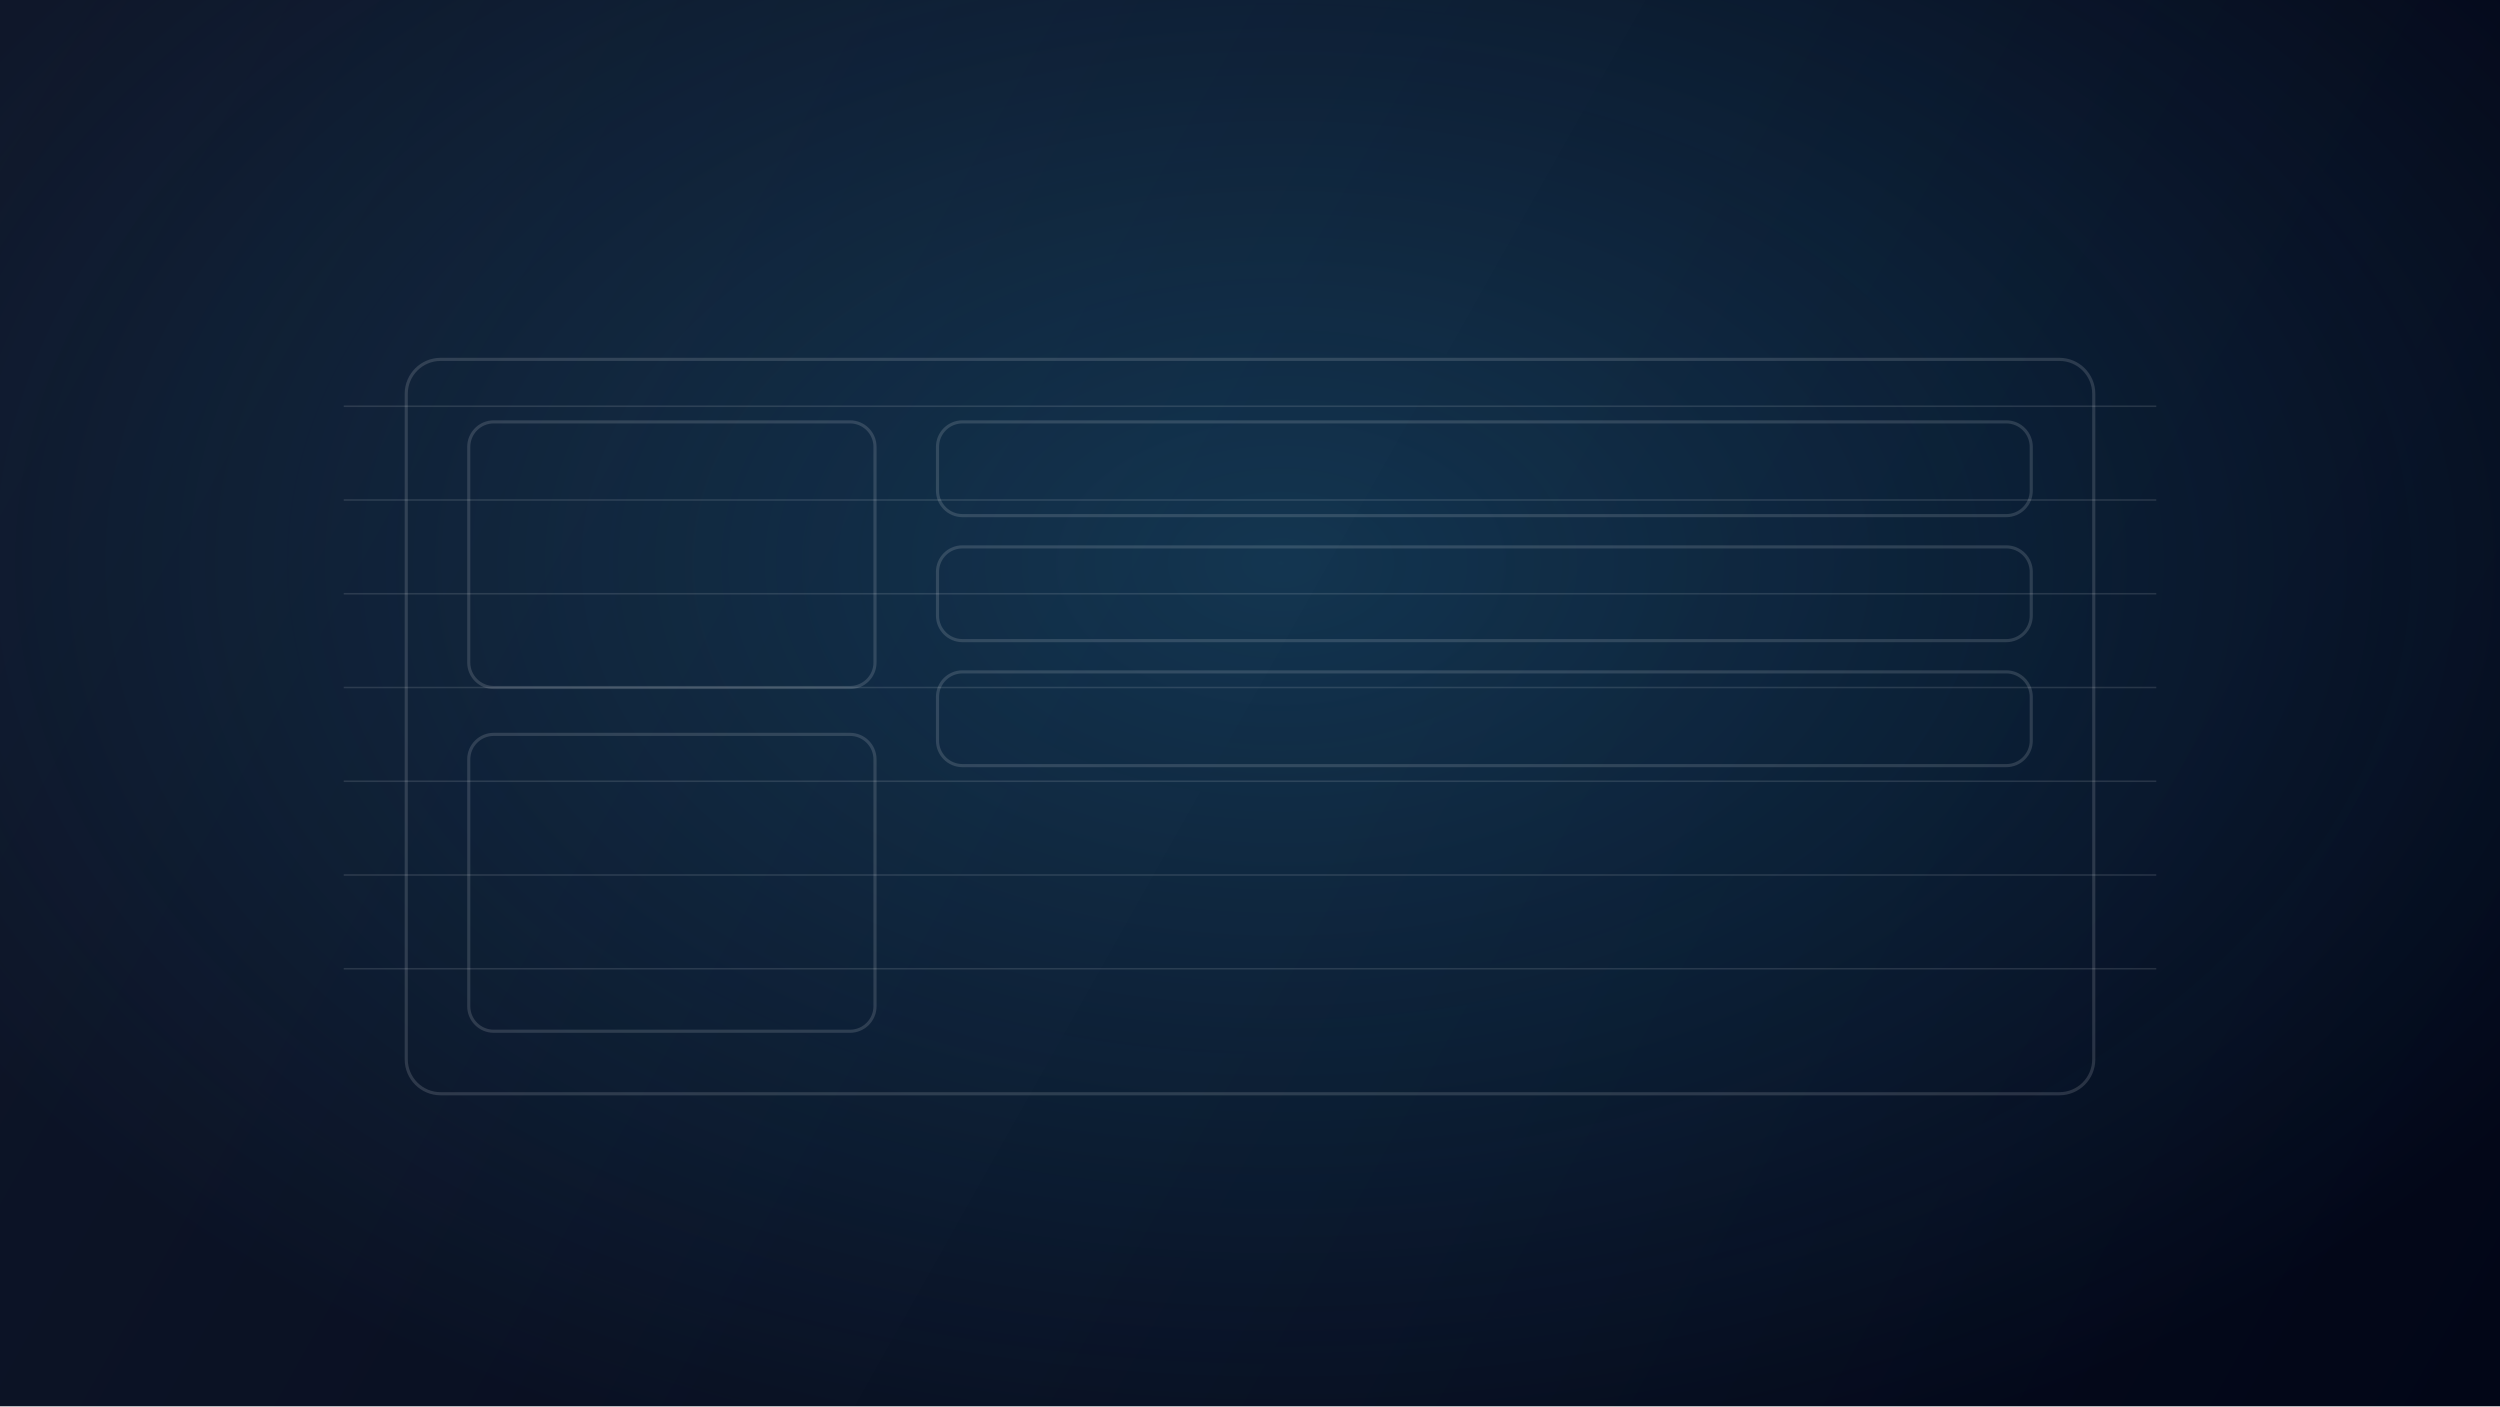
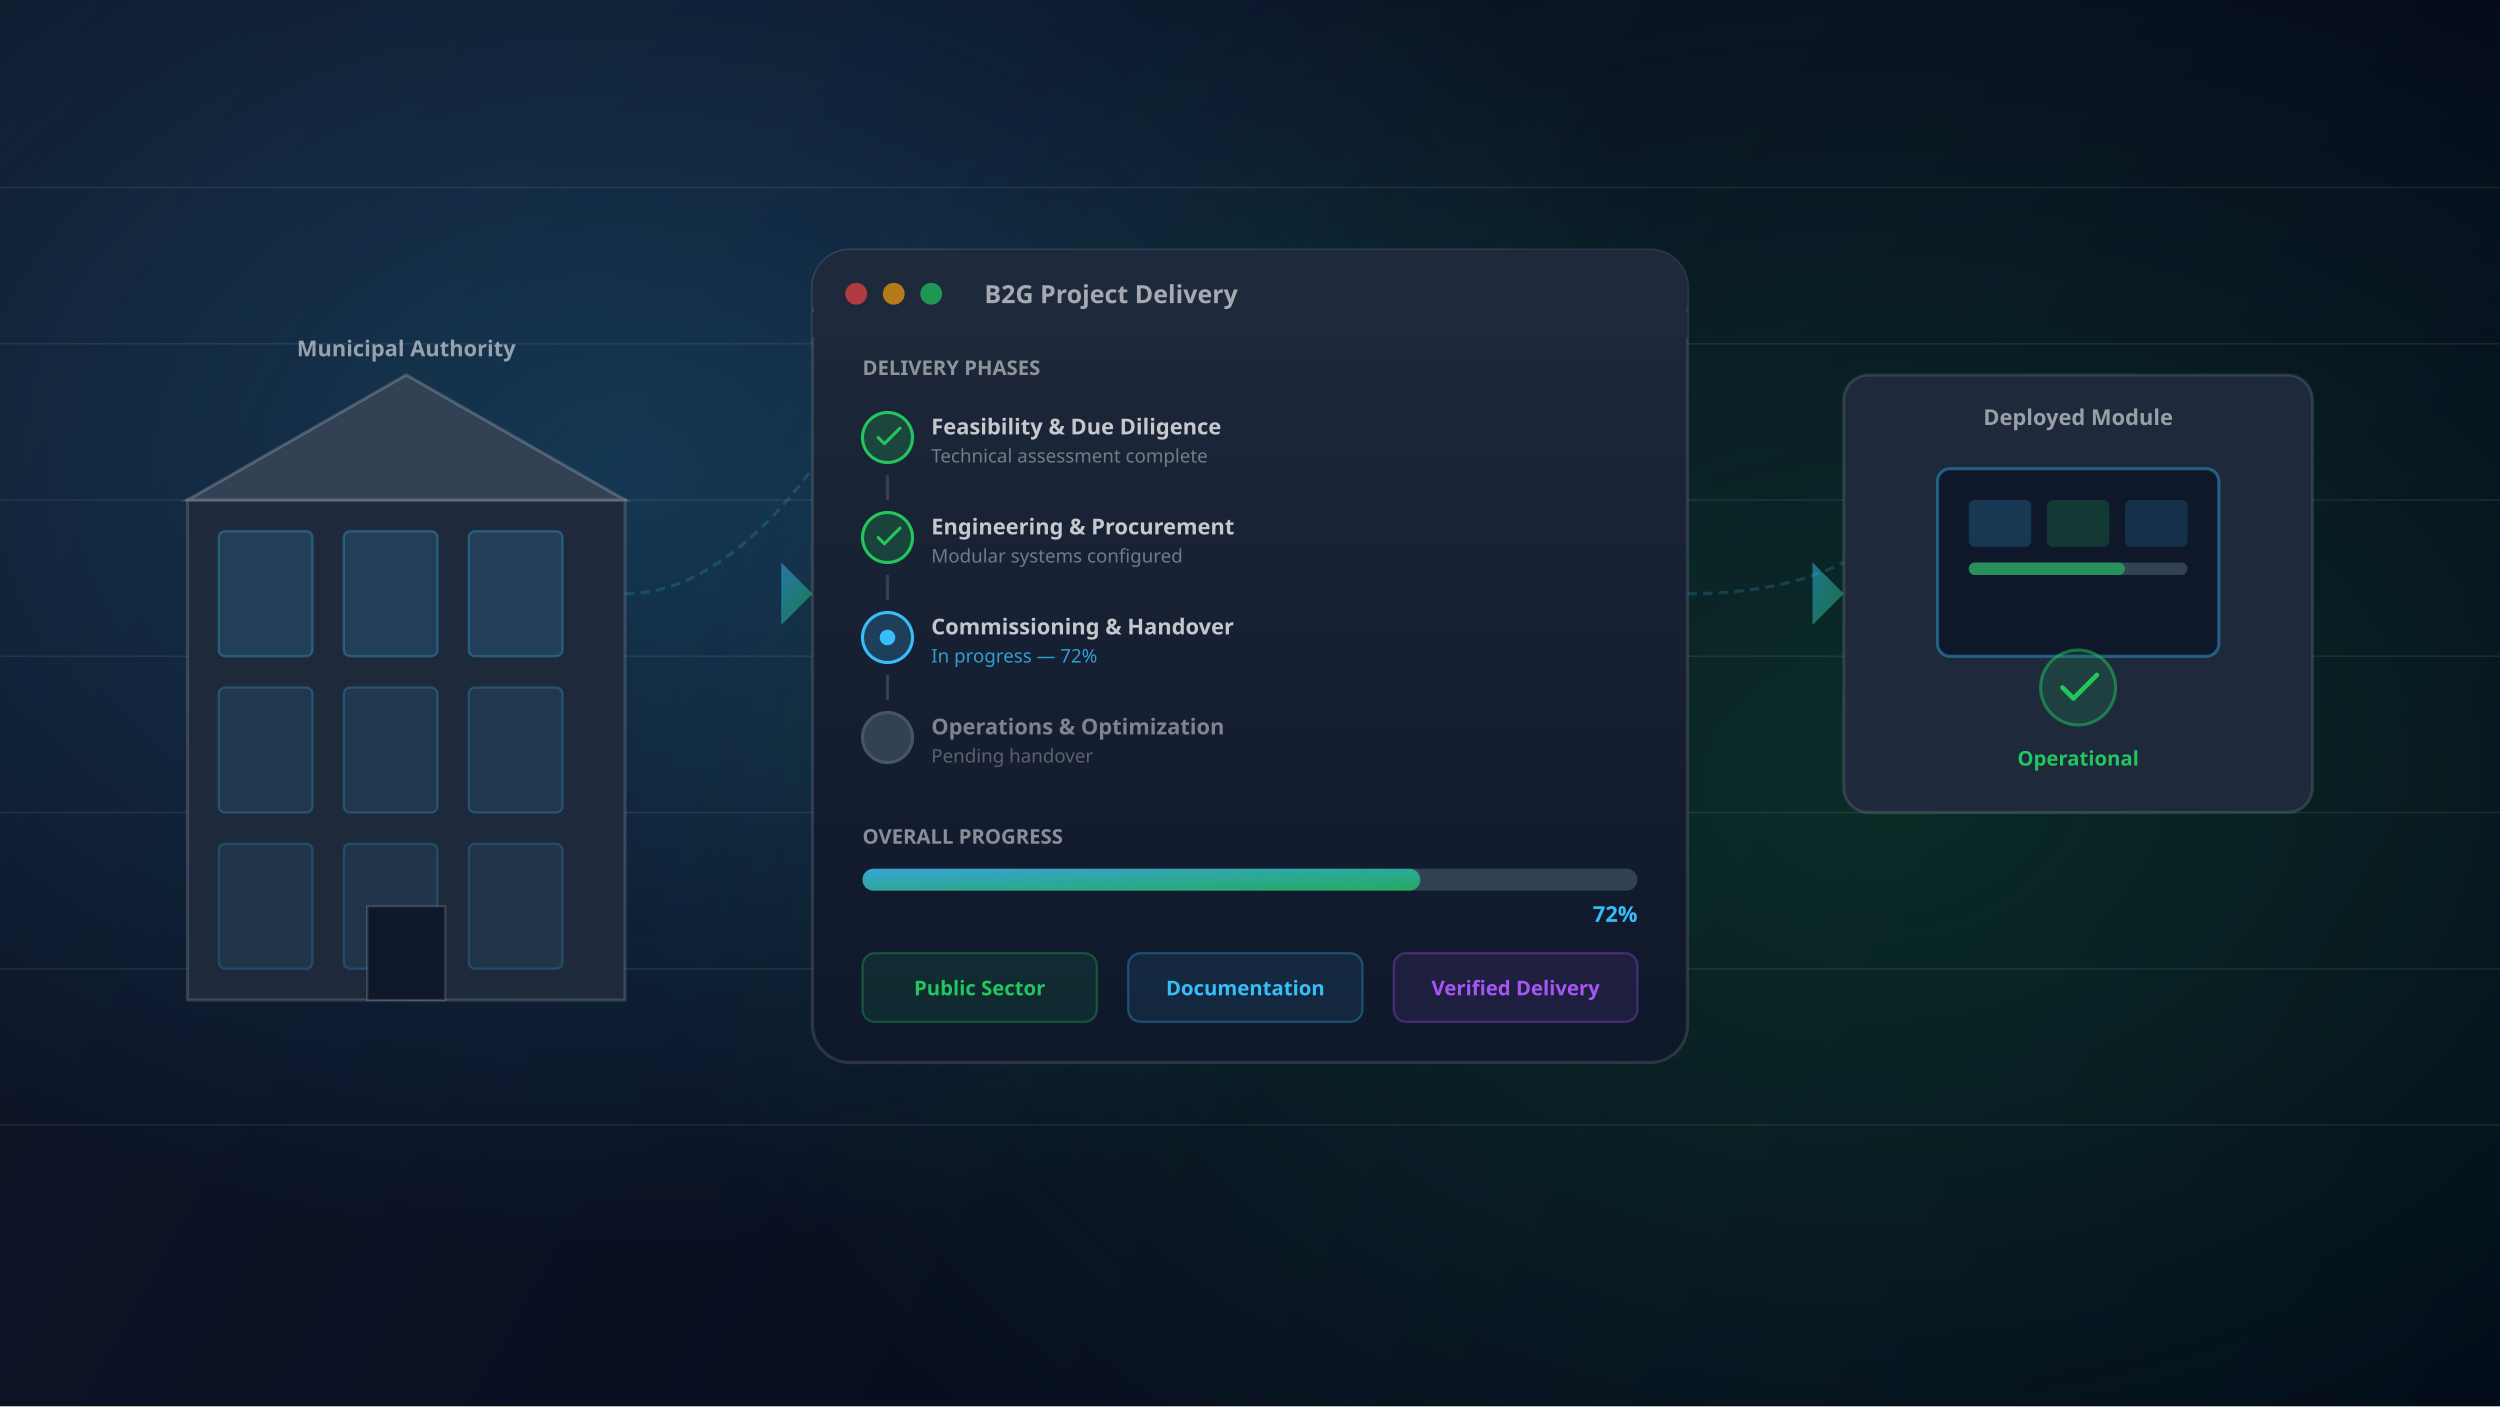
<svg xmlns="http://www.w3.org/2000/svg" width="1600" height="900" viewBox="0 0 1600 900" fill="none">
  <defs>
-     <linearGradient id="g" x1="0" y1="0" x2="1600" y2="900" gradientUnits="userSpaceOnUse">
+     <linearGradient id="bg" x1="0" y1="0" x2="1600" y2="900" gradientUnits="userSpaceOnUse">
      <stop stop-color="#0F172A" />
      <stop offset="1" stop-color="#020617" />
    </linearGradient>
-     <radialGradient id="r" cx="0" cy="0" r="1" gradientUnits="userSpaceOnUse" gradientTransform="translate(820 360) rotate(0) scale(980 620)">
+     <radialGradient id="glow1" cx="0" cy="0" r="1" gradientUnits="userSpaceOnUse" gradientTransform="translate(400 300) rotate(0) scale(700 500)">
      <stop stop-color="#38BDF8" stop-opacity="0.22" />
      <stop offset="1" stop-color="#38BDF8" stop-opacity="0" />
    </radialGradient>
+     <radialGradient id="glow2" cx="0" cy="0" r="1" gradientUnits="userSpaceOnUse" gradientTransform="translate(1200 500) rotate(0) scale(800 600)">
+       <stop stop-color="#22C55E" stop-opacity="0.18" />
+       <stop offset="1" stop-color="#22C55E" stop-opacity="0" />
+     </radialGradient>
+     <linearGradient id="panel" x1="0" y1="0" x2="0" y2="1">
+       <stop stop-color="#1E293B" />
+       <stop offset="1" stop-color="#0F172A" />
+     </linearGradient>
+     <linearGradient id="accent" x1="0" y1="0" x2="1" y2="1">
+       <stop stop-color="#38BDF8" />
+       <stop offset="1" stop-color="#22C55E" />
+     </linearGradient>
  </defs>
-   <rect width="1600" height="900" fill="url(#g)" />
-   <rect width="1600" height="900" fill="url(#r)" />
-   <g opacity="0.12" stroke="white" stroke-width="1">
-     <path d="M220 260 H1380" />
-     <path d="M220 320 H1380" />
-     <path d="M220 380 H1380" />
-     <path d="M220 440 H1380" />
-     <path d="M220 500 H1380" />
-     <path d="M220 560 H1380" />
-     <path d="M220 620 H1380" />
+   <rect width="1600" height="900" fill="url(#bg)" />
+   <rect width="1600" height="900" fill="url(#glow1)" />
+   <rect width="1600" height="900" fill="url(#glow2)" />
+   <g opacity="0.08">
+     <path d="M-40 120 L1640 120" stroke="white" stroke-width="1" />
+     <path d="M-40 220 L1640 220" stroke="white" stroke-width="1" />
+     <path d="M-40 320 L1640 320" stroke="white" stroke-width="1" />
+     <path d="M-40 420 L1640 420" stroke="white" stroke-width="1" />
+     <path d="M-40 520 L1640 520" stroke="white" stroke-width="1" />
+     <path d="M-40 620 L1640 620" stroke="white" stroke-width="1" />
+     <path d="M-40 720 L1640 720" stroke="white" stroke-width="1" />
  </g>
-   <g opacity="0.14" stroke="white" stroke-width="2">
-     <rect x="260" y="230" width="1080" height="470" rx="22" fill="none" />
-     <rect x="300" y="270" width="260" height="170" rx="16" fill="none" />
-     <rect x="600" y="270" width="700" height="60" rx="16" fill="none" />
-     <rect x="600" y="350" width="700" height="60" rx="16" fill="none" />
-     <rect x="600" y="430" width="700" height="60" rx="16" fill="none" />
-     <rect x="300" y="470" width="260" height="190" rx="16" fill="none" />
+   <g transform="translate(120 200)">
+     <rect x="0" y="120" width="280" height="320" fill="#1E293B" stroke="white" stroke-opacity="0.15" stroke-width="2" />
+     <rect x="20" y="140" width="60" height="80" rx="4" fill="#38BDF8" fill-opacity="0.15" stroke="#38BDF8" stroke-opacity="0.3" stroke-width="1.5" />
+     <rect x="100" y="140" width="60" height="80" rx="4" fill="#38BDF8" fill-opacity="0.15" stroke="#38BDF8" stroke-opacity="0.3" stroke-width="1.5" />
+     <rect x="180" y="140" width="60" height="80" rx="4" fill="#38BDF8" fill-opacity="0.15" stroke="#38BDF8" stroke-opacity="0.3" stroke-width="1.5" />
+     <rect x="20" y="240" width="60" height="80" rx="4" fill="#38BDF8" fill-opacity="0.1" stroke="#38BDF8" stroke-opacity="0.25" stroke-width="1.5" />
+     <rect x="100" y="240" width="60" height="80" rx="4" fill="#38BDF8" fill-opacity="0.1" stroke="#38BDF8" stroke-opacity="0.25" stroke-width="1.5" />
+     <rect x="180" y="240" width="60" height="80" rx="4" fill="#38BDF8" fill-opacity="0.1" stroke="#38BDF8" stroke-opacity="0.25" stroke-width="1.5" />
+     <rect x="20" y="340" width="60" height="80" rx="4" fill="#38BDF8" fill-opacity="0.08" stroke="#38BDF8" stroke-opacity="0.2" stroke-width="1.5" />
+     <rect x="100" y="340" width="60" height="80" rx="4" fill="#38BDF8" fill-opacity="0.08" stroke="#38BDF8" stroke-opacity="0.2" stroke-width="1.5" />
+     <rect x="180" y="340" width="60" height="80" rx="4" fill="#38BDF8" fill-opacity="0.08" stroke="#38BDF8" stroke-opacity="0.2" stroke-width="1.5" />
+     <path d="M0 120 L140 40 L280 120 Z" fill="#334155" stroke="white" stroke-opacity="0.2" stroke-width="2" />
+     <rect x="115" y="380" width="50" height="60" fill="#0F172A" stroke="white" stroke-opacity="0.15" stroke-width="1.5" />
+     <text x="140" y="28" fill="white" fill-opacity="0.55" font-family="system-ui, sans-serif" font-size="14" font-weight="600" text-anchor="middle">Municipal Authority</text>
+   </g>
+   <g stroke="url(#accent)" stroke-opacity="0.5" stroke-width="3" fill="none" stroke-linecap="round">
+     <path d="M420 380 H520" />
+     <path d="M500 360 L520 380 L500 400" fill="url(#accent)" fill-opacity="0.5" stroke="none" />
+     <path d="M1080 380 H1180" />
+     <path d="M1160 360 L1180 380 L1160 400" fill="url(#accent)" fill-opacity="0.5" stroke="none" />
+   </g>
+   <g transform="translate(520 160)">
+     <rect x="0" y="0" width="560" height="520" rx="24" fill="url(#panel)" stroke="white" stroke-opacity="0.12" stroke-width="2" />
+     <rect x="0" y="0" width="560" height="56" rx="24" fill="#1E293B" />
+     <rect x="0" y="40" width="560" height="16" fill="#1E293B" />
+     <circle cx="28" cy="28" r="7" fill="#EF4444" fill-opacity="0.7" />
+     <circle cx="52" cy="28" r="7" fill="#F59E0B" fill-opacity="0.7" />
+     <circle cx="76" cy="28" r="7" fill="#22C55E" fill-opacity="0.7" />
+     <text x="110" y="34" fill="white" fill-opacity="0.6" font-family="system-ui, sans-serif" font-size="16" font-weight="600">B2G Project Delivery</text>
+     <g transform="translate(32 80)">
+       <text x="0" y="0" fill="white" fill-opacity="0.5" font-family="system-ui, sans-serif" font-size="13" font-weight="600">DELIVERY PHASES</text>
+       <g transform="translate(0 24)">
+         <circle cx="16" cy="16" r="16" fill="#22C55E" fill-opacity="0.2" stroke="#22C55E" stroke-width="2" />
+         <path d="M10 16 L14 20 L24 10" stroke="#22C55E" stroke-width="2" stroke-linecap="round" stroke-linejoin="round" fill="none" />
+         <text x="44" y="14" fill="white" fill-opacity="0.75" font-family="system-ui, sans-serif" font-size="14" font-weight="600">Feasibility &amp; Due Diligence</text>
+         <text x="44" y="32" fill="white" fill-opacity="0.4" font-family="system-ui, sans-serif" font-size="12">Technical assessment complete</text>
+         <line x1="16" y1="40" x2="16" y2="56" stroke="#334155" stroke-width="2" />
+       </g>
+       <g transform="translate(0 88)">
+         <circle cx="16" cy="16" r="16" fill="#22C55E" fill-opacity="0.2" stroke="#22C55E" stroke-width="2" />
+         <path d="M10 16 L14 20 L24 10" stroke="#22C55E" stroke-width="2" stroke-linecap="round" stroke-linejoin="round" fill="none" />
+         <text x="44" y="14" fill="white" fill-opacity="0.75" font-family="system-ui, sans-serif" font-size="14" font-weight="600">Engineering &amp; Procurement</text>
+         <text x="44" y="32" fill="white" fill-opacity="0.4" font-family="system-ui, sans-serif" font-size="12">Modular systems configured</text>
+         <line x1="16" y1="40" x2="16" y2="56" stroke="#334155" stroke-width="2" />
+       </g>
+       <g transform="translate(0 152)">
+         <circle cx="16" cy="16" r="16" fill="#38BDF8" fill-opacity="0.2" stroke="#38BDF8" stroke-width="2" />
+         <circle cx="16" cy="16" r="5" fill="#38BDF8" />
+         <text x="44" y="14" fill="white" fill-opacity="0.75" font-family="system-ui, sans-serif" font-size="14" font-weight="600">Commissioning &amp; Handover</text>
+         <text x="44" y="32" fill="#38BDF8" fill-opacity="0.8" font-family="system-ui, sans-serif" font-size="12">In progress — 72%</text>
+         <line x1="16" y1="40" x2="16" y2="56" stroke="#334155" stroke-width="2" />
+       </g>
+       <g transform="translate(0 216)">
+         <circle cx="16" cy="16" r="16" fill="#334155" stroke="#475569" stroke-width="2" />
+         <text x="44" y="14" fill="white" fill-opacity="0.45" font-family="system-ui, sans-serif" font-size="14" font-weight="600">Operations &amp; Optimization</text>
+         <text x="44" y="32" fill="white" fill-opacity="0.3" font-family="system-ui, sans-serif" font-size="12">Pending handover</text>
+       </g>
+     </g>
+     <g transform="translate(32 380)">
+       <text x="0" y="0" fill="white" fill-opacity="0.5" font-family="system-ui, sans-serif" font-size="13" font-weight="600">OVERALL PROGRESS</text>
+       <rect x="0" y="16" width="496" height="14" rx="7" fill="#334155" />
+       <rect x="0" y="16" width="357" height="14" rx="7" fill="url(#accent)" fill-opacity="0.8" />
+       <text x="496" y="50" fill="#38BDF8" font-family="system-ui, sans-serif" font-size="14" font-weight="700" text-anchor="end">72%</text>
+     </g>
+     <g transform="translate(32 450)">
+       <rect x="0" y="0" width="150" height="44" rx="8" fill="#22C55E" fill-opacity="0.1" stroke="#22C55E" stroke-opacity="0.3" stroke-width="1.5" />
+       <text x="75" y="27" fill="#22C55E" font-family="system-ui, sans-serif" font-size="13" font-weight="600" text-anchor="middle">Public Sector</text>
+       <rect x="170" y="0" width="150" height="44" rx="8" fill="#38BDF8" fill-opacity="0.1" stroke="#38BDF8" stroke-opacity="0.3" stroke-width="1.5" />
+       <text x="245" y="27" fill="#38BDF8" font-family="system-ui, sans-serif" font-size="13" font-weight="600" text-anchor="middle">Documentation</text>
+       <rect x="340" y="0" width="156" height="44" rx="8" fill="#A855F7" fill-opacity="0.1" stroke="#A855F7" stroke-opacity="0.3" stroke-width="1.5" />
+       <text x="418" y="27" fill="#A855F7" font-family="system-ui, sans-serif" font-size="13" font-weight="600" text-anchor="middle">Verified Delivery</text>
+     </g>
+   </g>
+   <g transform="translate(1180 240)">
+     <rect x="0" y="0" width="300" height="280" rx="16" fill="#1E293B" stroke="white" stroke-opacity="0.12" stroke-width="2" />
+     <text x="150" y="32" fill="white" fill-opacity="0.55" font-family="system-ui, sans-serif" font-size="14" font-weight="600" text-anchor="middle">Deployed Module</text>
+     <rect x="60" y="60" width="180" height="120" rx="8" fill="#0F172A" stroke="#38BDF8" stroke-opacity="0.4" stroke-width="2" />
+     <rect x="80" y="80" width="40" height="30" rx="4" fill="#38BDF8" fill-opacity="0.2" />
+     <rect x="130" y="80" width="40" height="30" rx="4" fill="#22C55E" fill-opacity="0.2" />
+     <rect x="180" y="80" width="40" height="30" rx="4" fill="#38BDF8" fill-opacity="0.15" />
+     <rect x="80" y="120" width="140" height="8" rx="4" fill="#334155" />
+     <rect x="80" y="120" width="100" height="8" rx="4" fill="#22C55E" fill-opacity="0.6" />
+     <circle cx="150" cy="200" r="24" fill="#22C55E" fill-opacity="0.15" stroke="#22C55E" stroke-opacity="0.5" stroke-width="2" />
+     <path d="M140 200 L147 207 L162 192" stroke="#22C55E" stroke-width="3" stroke-linecap="round" stroke-linejoin="round" fill="none" />
+     <text x="150" y="250" fill="#22C55E" font-family="system-ui, sans-serif" font-size="13" font-weight="600" text-anchor="middle">Operational</text>
+   </g>
+   <g stroke="#38BDF8" stroke-opacity="0.2" stroke-width="2" fill="none" stroke-dasharray="6 4">
+     <path d="M400 380 Q460 380 520 300" />
+     <path d="M1080 380 Q1140 380 1180 360" />
  </g>
</svg>
